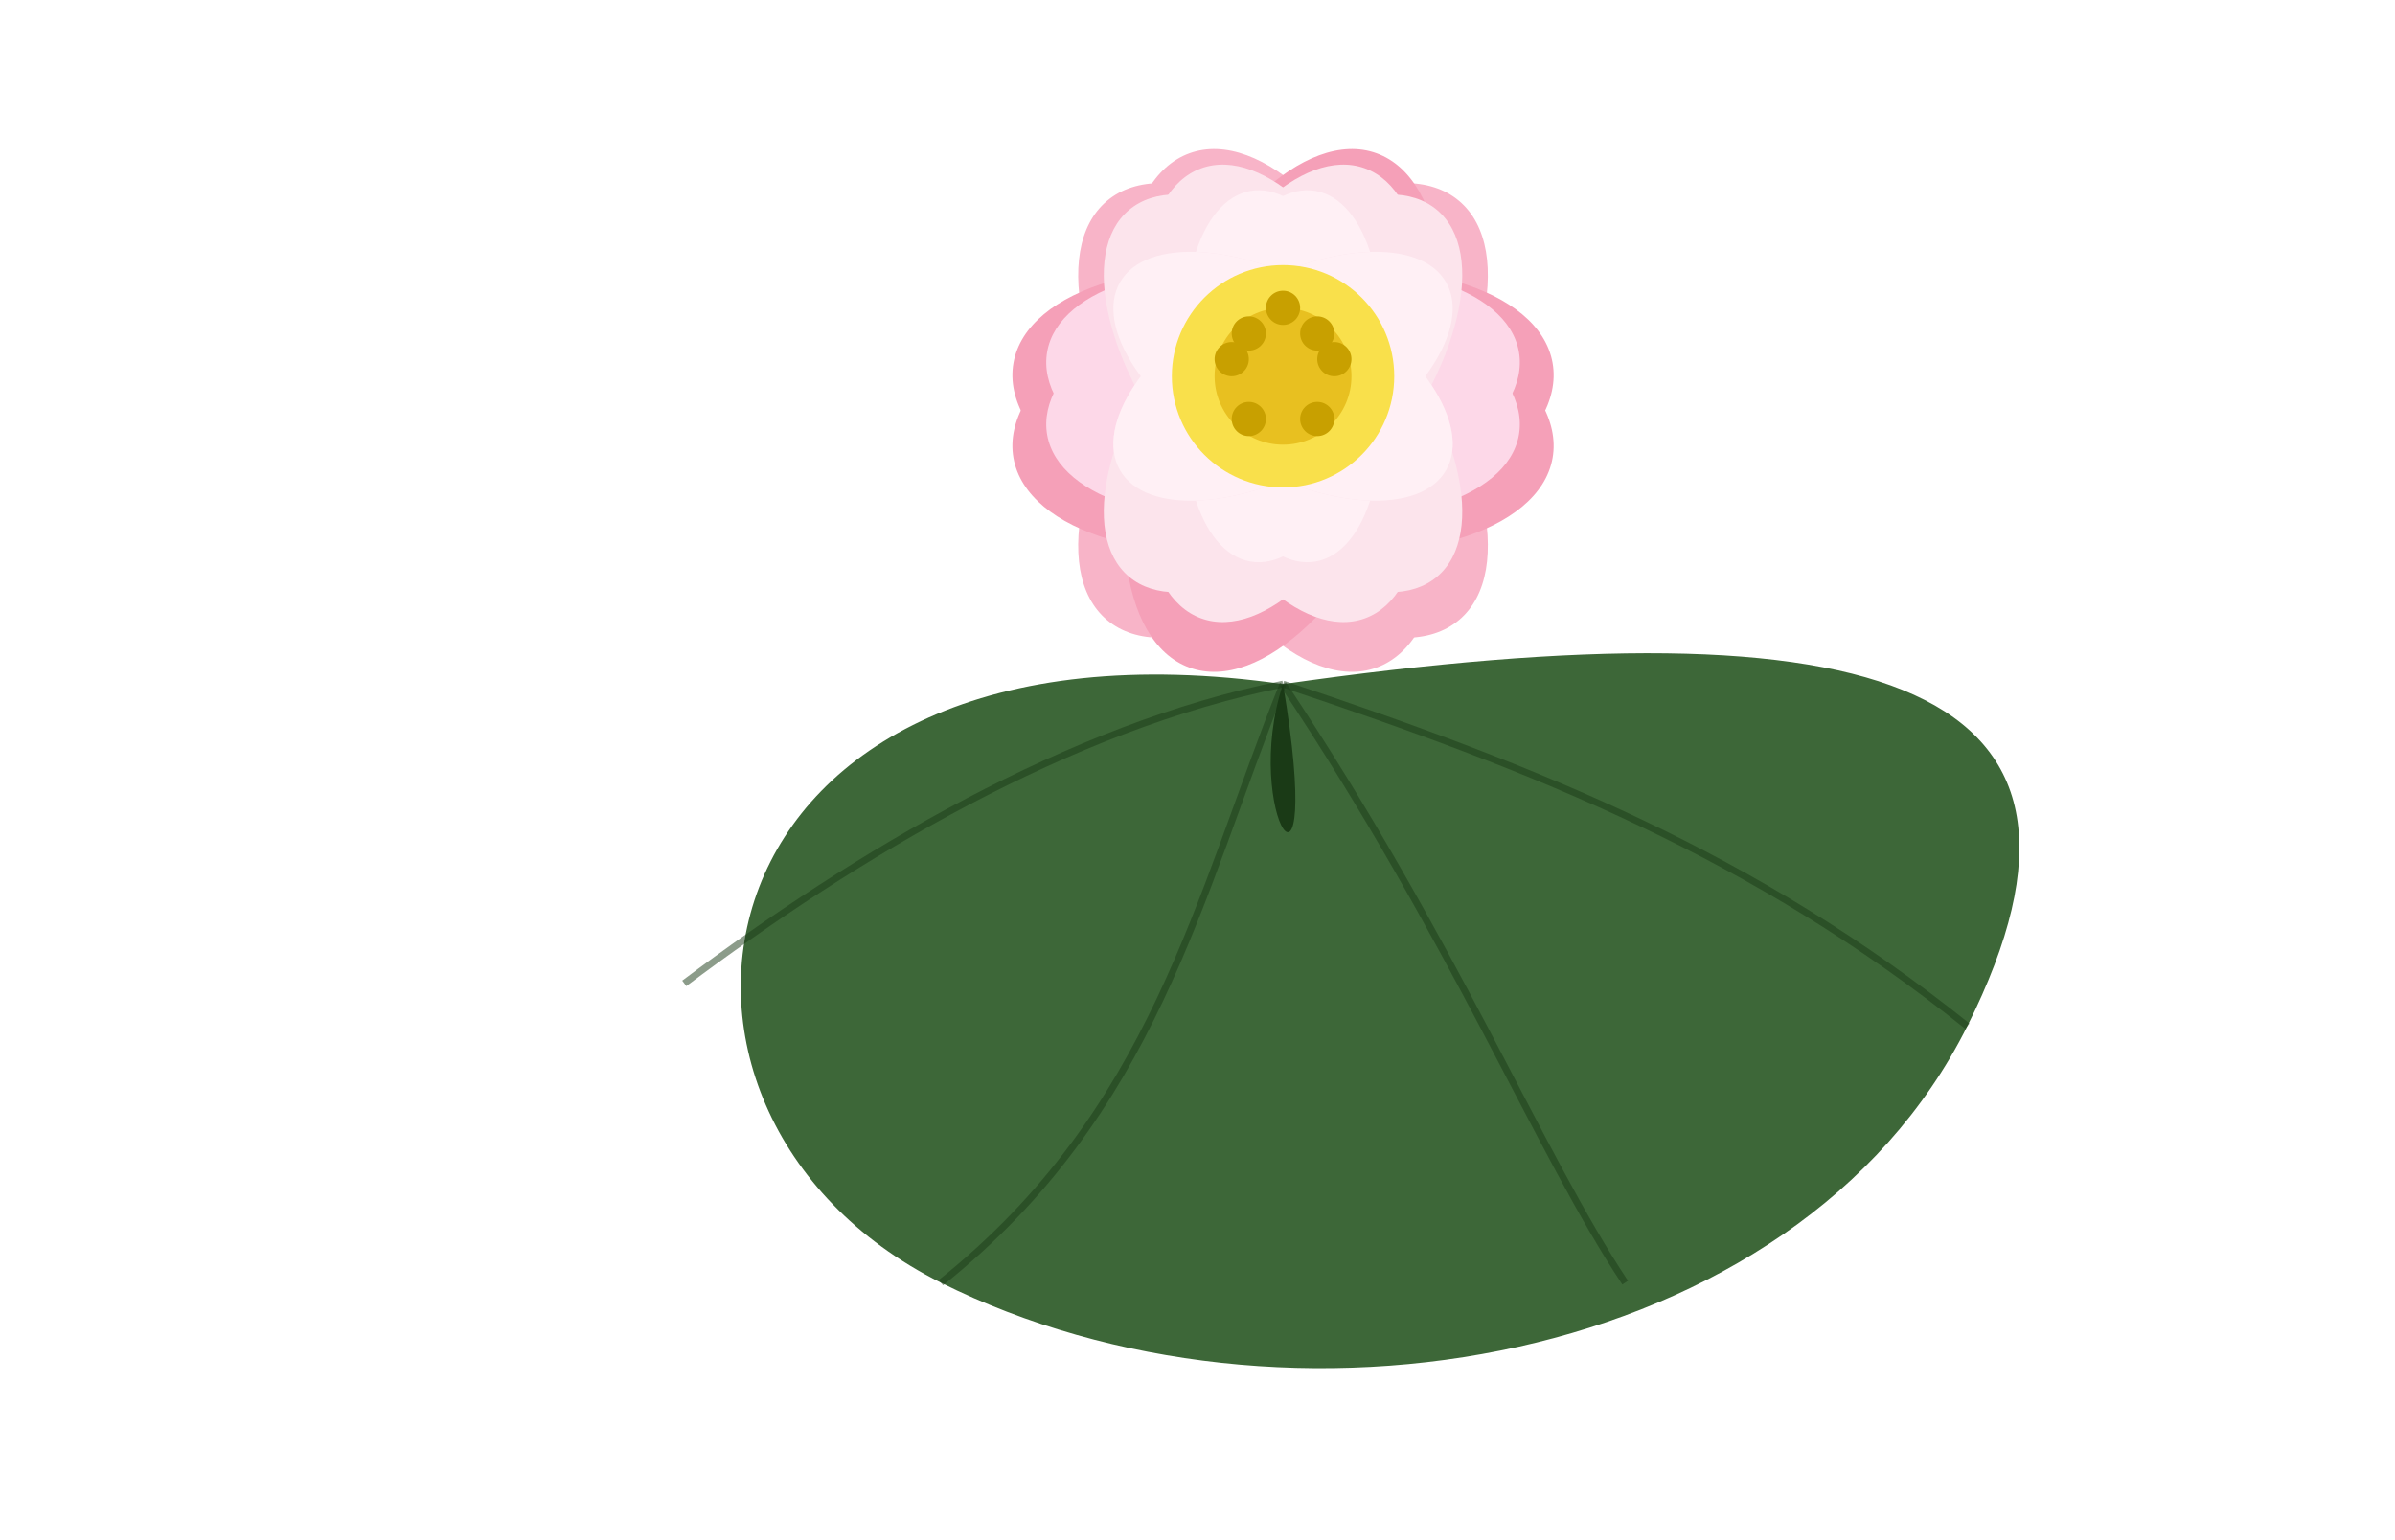
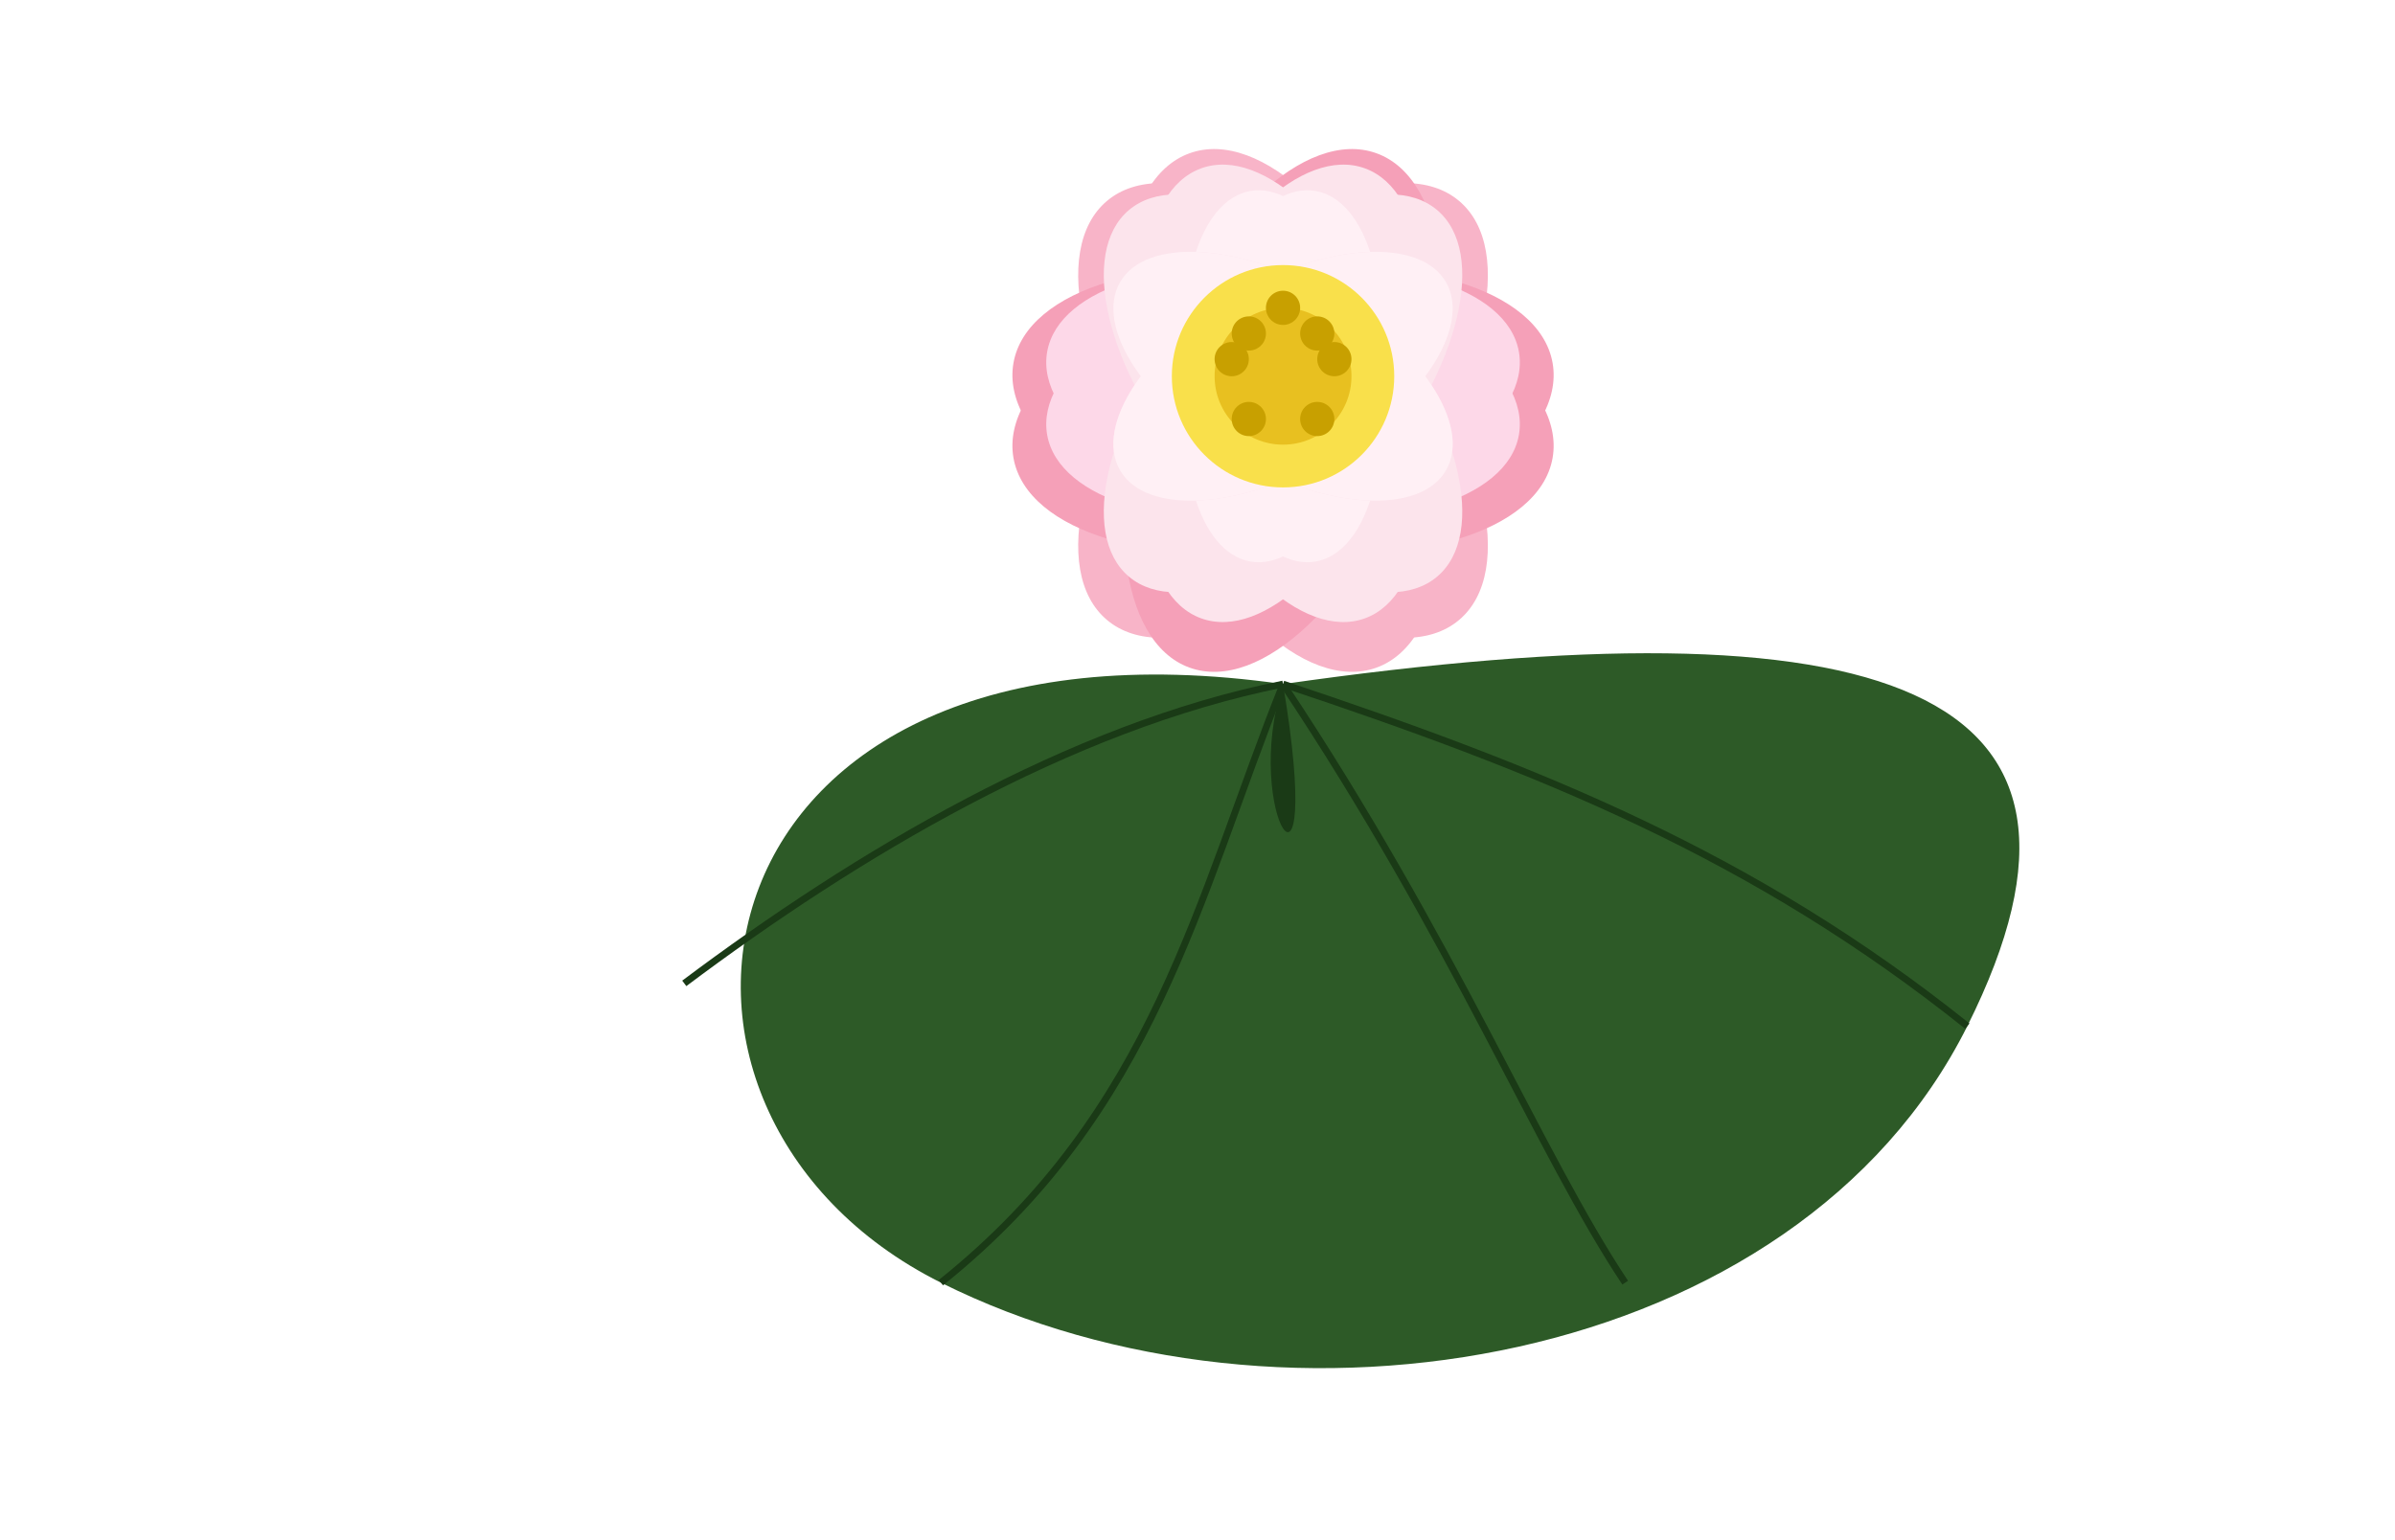
- <svg xmlns="http://www.w3.org/2000/svg" viewBox="-150 -80 280 180">
-   <path d="M0,0 C-70,-10 -80,50 -40,70 C0,90 60,80 80,40 C100,0 70,-10 0,0 Z" fill="#2d5a27" opacity="0.92" />
+ <svg xmlns="http://www.w3.org/2000/svg" viewBox="-150 -80 280 180" pointer-events="visibleFill">
+   <path d="M0,0 C-70,-10 -80,50 -40,70 C0,90 60,80 80,40 C100,0 70,-10 0,0 Z" fill="#2d5a27" />
  <path d="M0,0 C-5,15 5,30 0,0 Z" fill="#1a3a16" />
-   <path d="M0,0 C20,30 30,55 40,70" fill="none" stroke="#1a3a16" stroke-width="0.8" opacity="0.5" />
-   <path d="M0,0 C-10,25 -15,50 -40,70" fill="none" stroke="#1a3a16" stroke-width="0.8" opacity="0.5" />
-   <path d="M0,0 C30,10 55,20 80,40" fill="none" stroke="#1a3a16" stroke-width="0.8" opacity="0.5" />
-   <path d="M0,0 C-25,5 -50,20 -70,35" fill="none" stroke="#1a3a16" stroke-width="0.8" opacity="0.5" />
+   <path d="M0,0 C20,30 30,55 40,70" fill="none" stroke="#1a3a16" stroke-width="0.8" />
+   <path d="M0,0 C-10,25 -15,50 -40,70" fill="none" stroke="#1a3a16" stroke-width="0.8" />
+   <path d="M0,0 C30,10 55,20 80,40" fill="none" stroke="#1a3a16" stroke-width="0.8" />
+   <path d="M0,0 C-25,5 -50,20 -70,35" fill="none" stroke="#1a3a16" stroke-width="0.8" />
  <ellipse cx="0" cy="-32" rx="16" ry="32" fill="#f8b4c8" transform="rotate(-40,0,-32)" />
  <ellipse cx="0" cy="-32" rx="16" ry="32" fill="#f8b4c8" transform="rotate(40,0,-32)" />
  <ellipse cx="0" cy="-32" rx="16" ry="32" fill="#f5a0b8" transform="rotate(100,0,-32)" />
  <ellipse cx="0" cy="-32" rx="16" ry="32" fill="#f5a0b8" transform="rotate(-100,0,-32)" />
  <ellipse cx="0" cy="-32" rx="16" ry="32" fill="#f8b4c8" transform="rotate(160,0,-32)" />
  <ellipse cx="0" cy="-32" rx="16" ry="32" fill="#f5a0b8" transform="rotate(-160,0,-32)" />
  <ellipse cx="0" cy="-34" rx="14" ry="28" fill="#fce4ec" transform="rotate(-20,0,-34)" />
  <ellipse cx="0" cy="-34" rx="14" ry="28" fill="#fce4ec" transform="rotate(20,0,-34)" />
  <ellipse cx="0" cy="-34" rx="14" ry="28" fill="#fdd8e8" transform="rotate(80,0,-34)" />
  <ellipse cx="0" cy="-34" rx="14" ry="28" fill="#fdd8e8" transform="rotate(-80,0,-34)" />
  <ellipse cx="0" cy="-34" rx="14" ry="28" fill="#fce4ec" transform="rotate(140,0,-34)" />
  <ellipse cx="0" cy="-34" rx="14" ry="28" fill="#fce4ec" transform="rotate(-140,0,-34)" />
  <ellipse cx="0" cy="-36" rx="11" ry="22" fill="#fff0f5" transform="rotate(-10,0,-36)" />
  <ellipse cx="0" cy="-36" rx="11" ry="22" fill="#fff0f5" transform="rotate(10,0,-36)" />
  <ellipse cx="0" cy="-36" rx="11" ry="22" fill="#fce4ec" transform="rotate(60,0,-36)" />
  <ellipse cx="0" cy="-36" rx="11" ry="22" fill="#fce4ec" transform="rotate(-60,0,-36)" />
  <ellipse cx="0" cy="-36" rx="11" ry="22" fill="#fff0f5" transform="rotate(120,0,-36)" />
  <ellipse cx="0" cy="-36" rx="11" ry="22" fill="#fff0f5" transform="rotate(-120,0,-36)" />
  <circle cx="0" cy="-36" r="13" fill="#f9e04b" />
  <circle cx="0" cy="-36" r="8" fill="#e8c020" />
  <circle cx="-4" cy="-41" r="2" fill="#c8a000" />
  <circle cx="4" cy="-41" r="2" fill="#c8a000" />
  <circle cx="0" cy="-44" r="2" fill="#c8a000" />
  <circle cx="-4" cy="-31" r="2" fill="#c8a000" />
  <circle cx="4" cy="-31" r="2" fill="#c8a000" />
  <circle cx="6" cy="-38" r="2" fill="#c8a000" />
  <circle cx="-6" cy="-38" r="2" fill="#c8a000" />
</svg>
